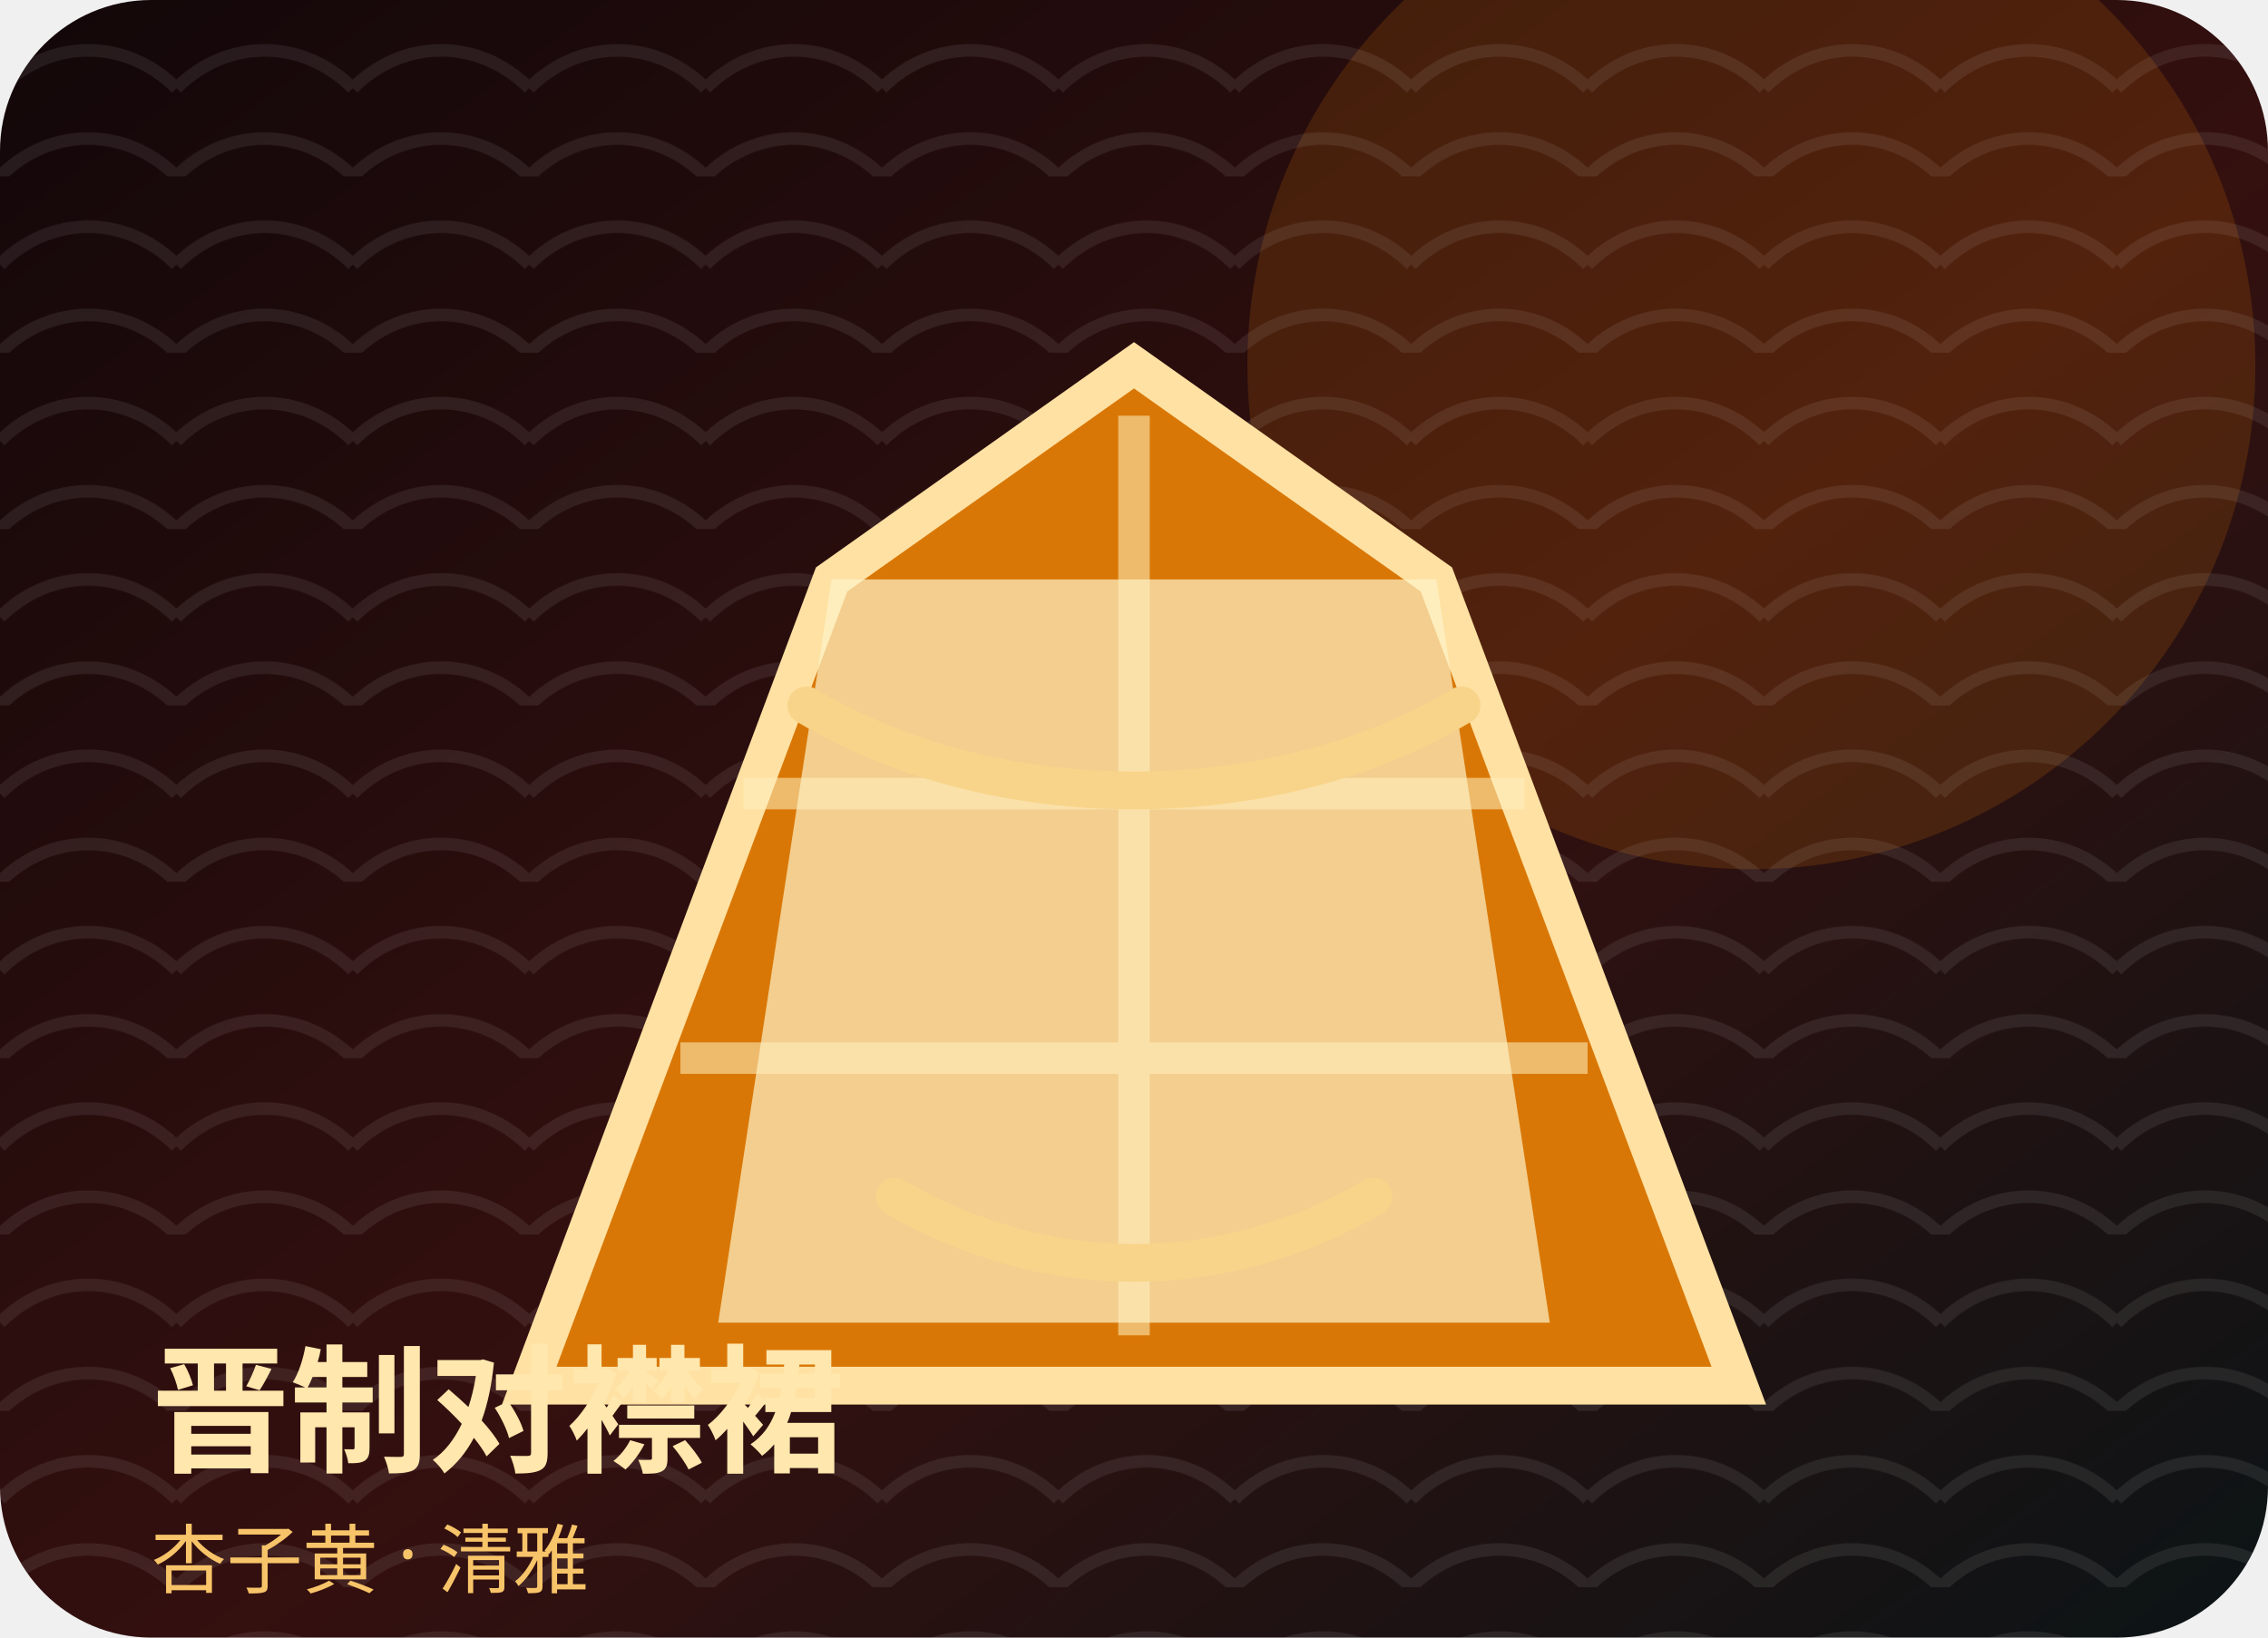
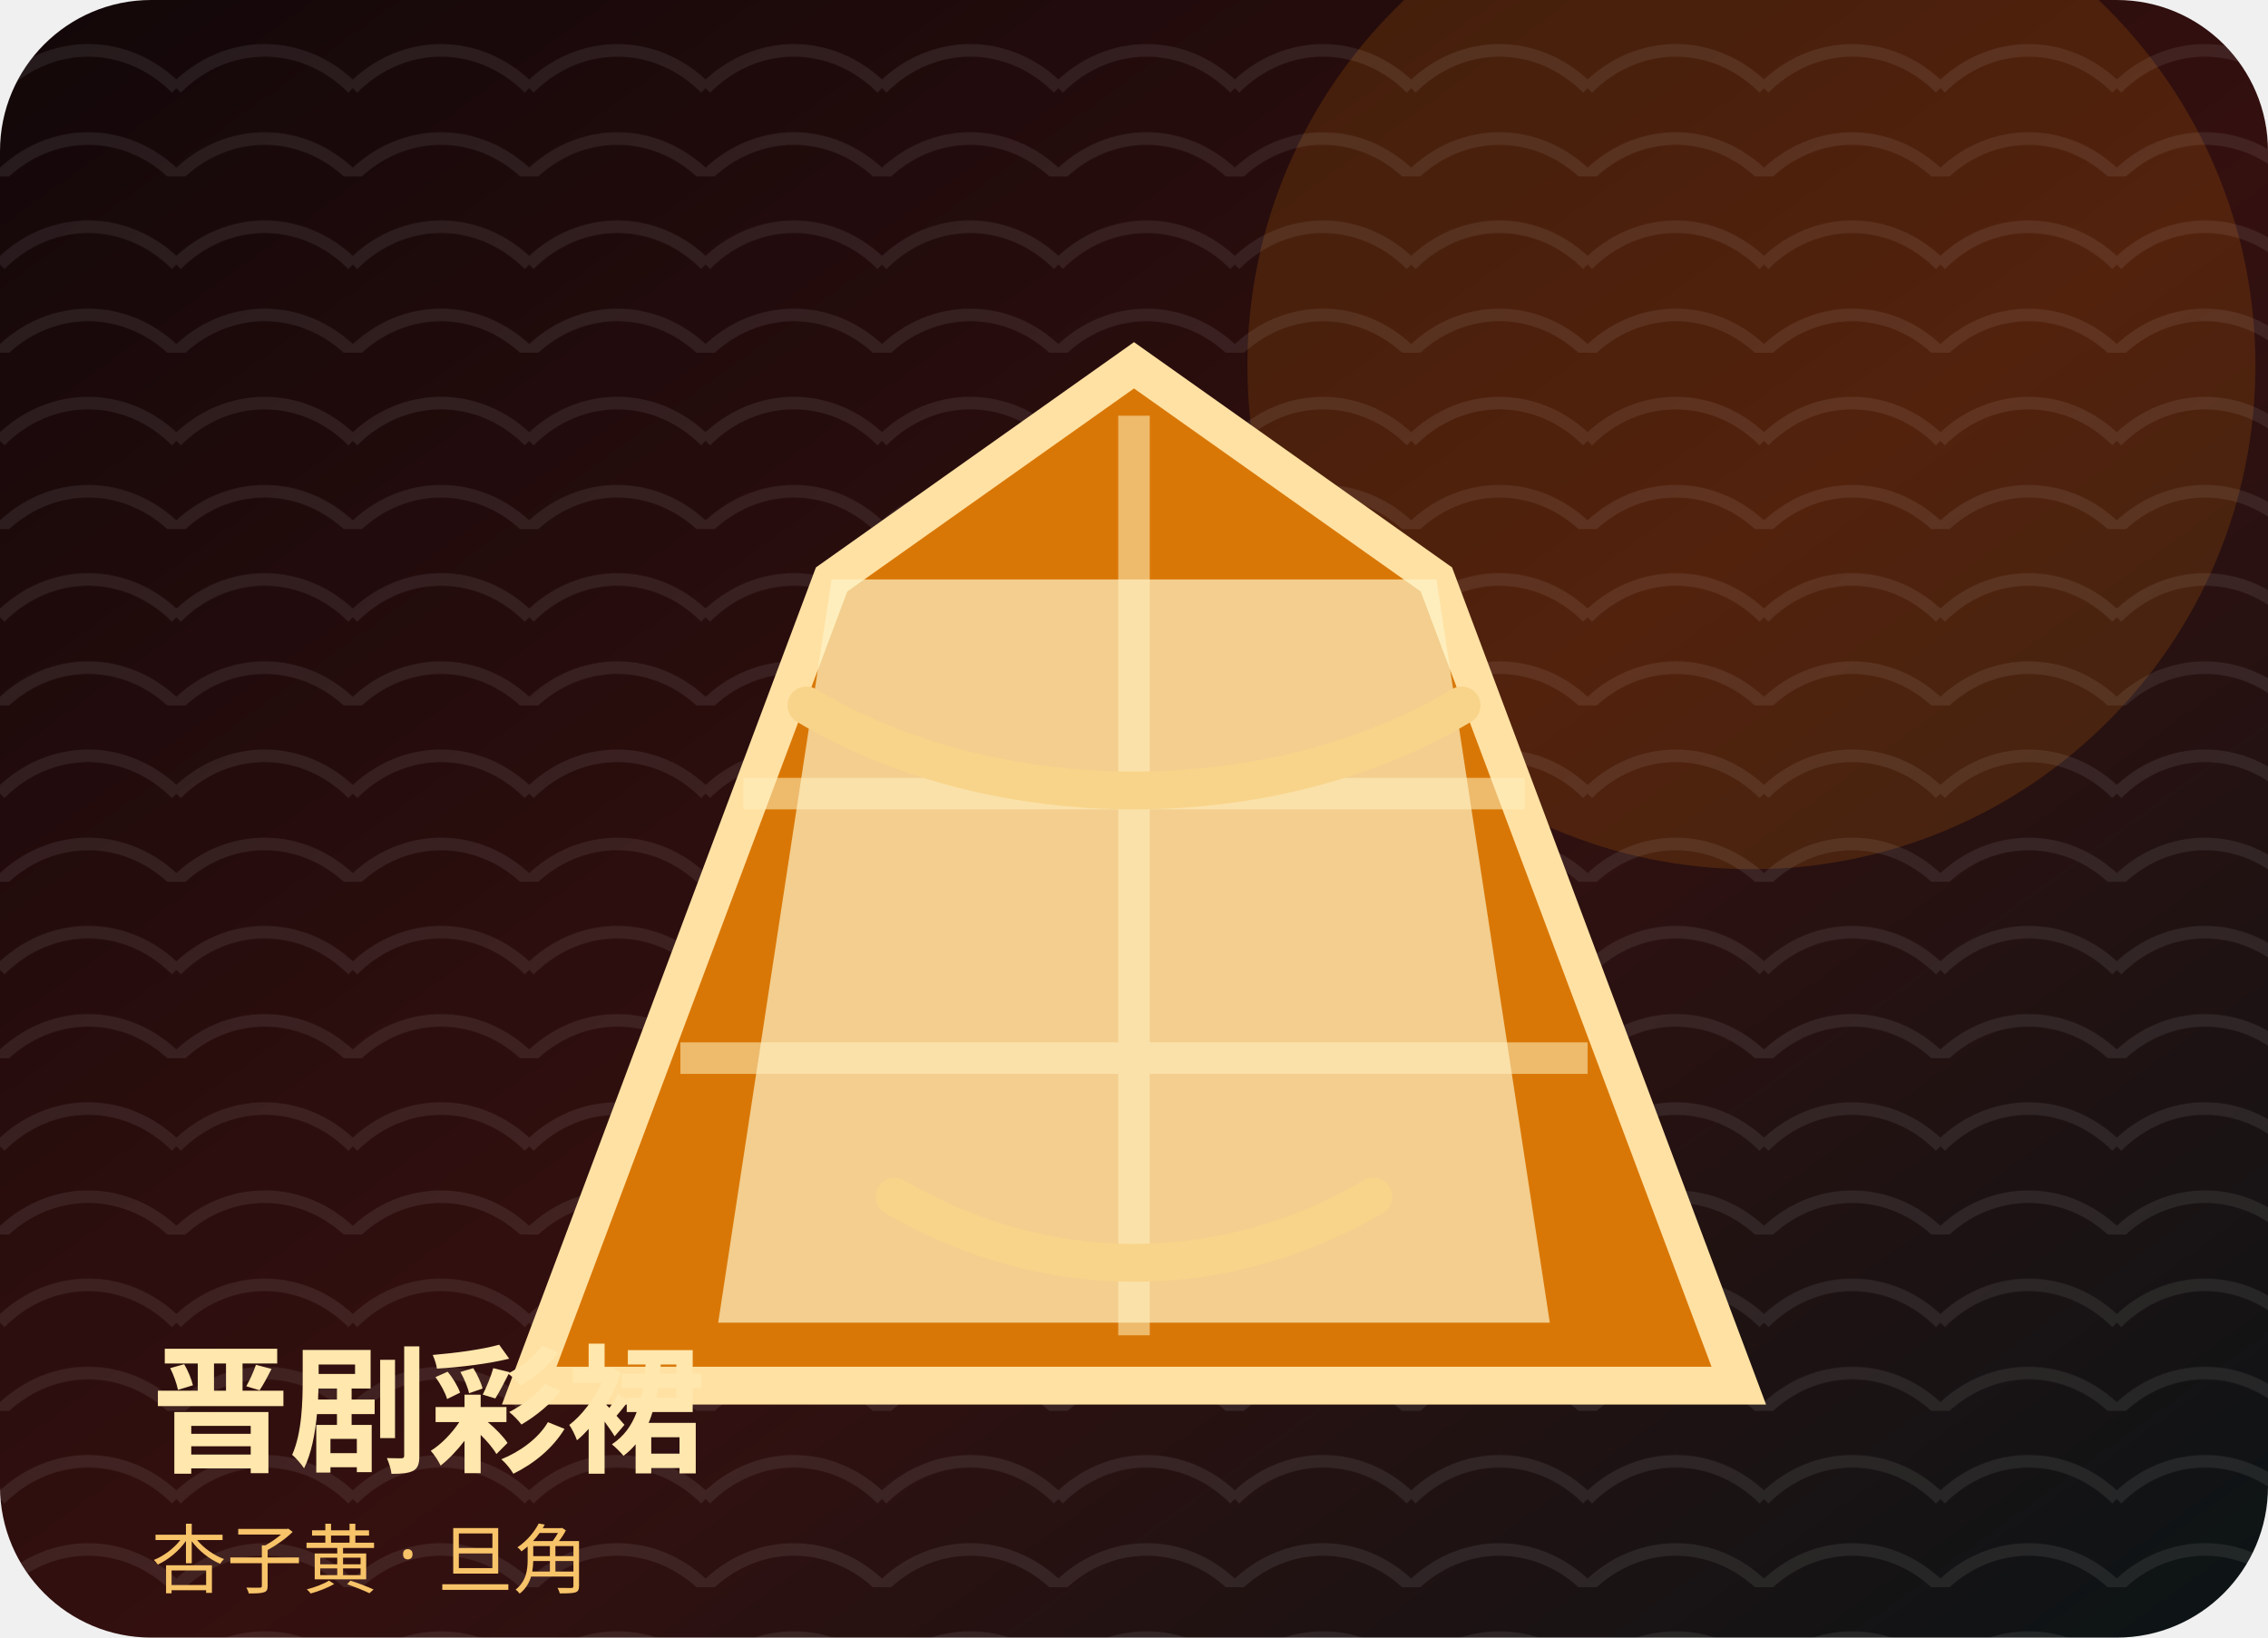
- <svg xmlns="http://www.w3.org/2000/svg" viewBox="0 0 360 260" role="img" aria-label="晋制对襟裙">
+ <svg xmlns="http://www.w3.org/2000/svg" viewBox="0 0 360 260" role="img" aria-label="晋剧彩裙">
  <defs>
    <linearGradient id="bg" x1="0" x2="1" y1="0" y2="1">
      <stop stop-color="#120709" />
      <stop offset=".55" stop-color="#34100f" />
      <stop offset="1" stop-color="#0b1416" />
    </linearGradient>
    <pattern id="silk" width="28" height="28" patternUnits="userSpaceOnUse">
      <path d="M0 14c8-8 20-8 28 0M0 28c8-8 20-8 28 0" fill="none" stroke="#fff" stroke-opacity=".08" stroke-width="2" />
    </pattern>
  </defs>
  <rect width="360" height="260" rx="24" fill="url(#bg)" />
  <circle cx="278" cy="58" r="80" fill="#d97706" opacity=".18" />
  <rect width="360" height="260" rx="24" fill="url(#silk)" />
  <path d="M180 58l48 34 48 128H84l48-128Z" fill="#d97706" stroke="#ffe1a3" stroke-width="6" />
  <path d="M132 92h96l18 118H114Z" fill="#fef3c7" opacity=".7" />
  <path d="M118 126h124M108 168h144M180 66v146" stroke="#fff1bf" stroke-width="5" opacity=".55" />
  <path d="M128 112c30 18 74 18 104 0M142 190c24 14 52 14 76 0" fill="none" stroke="#f8d48a" stroke-width="6" stroke-linecap="round" />
-   <text x="24" y="232" fill="#ffe7ad" font-family="Microsoft YaHei, Noto Sans SC, sans-serif" font-size="22" font-weight="700">晋制对襟裙</text>
-   <text x="24" y="252" fill="#f8c469" font-family="Microsoft YaHei, Noto Sans SC, sans-serif" font-size="12">杏子黄 · 清雅</text>
+   <text x="24" y="232" fill="#ffe7ad" font-family="Microsoft YaHei, Noto Sans SC, sans-serif" font-size="22" font-weight="700">晋剧彩裙</text>
+   <text x="24" y="252" fill="#f8c469" font-family="Microsoft YaHei, Noto Sans SC, sans-serif" font-size="12">杏子黄 · 旦角</text>
</svg>
